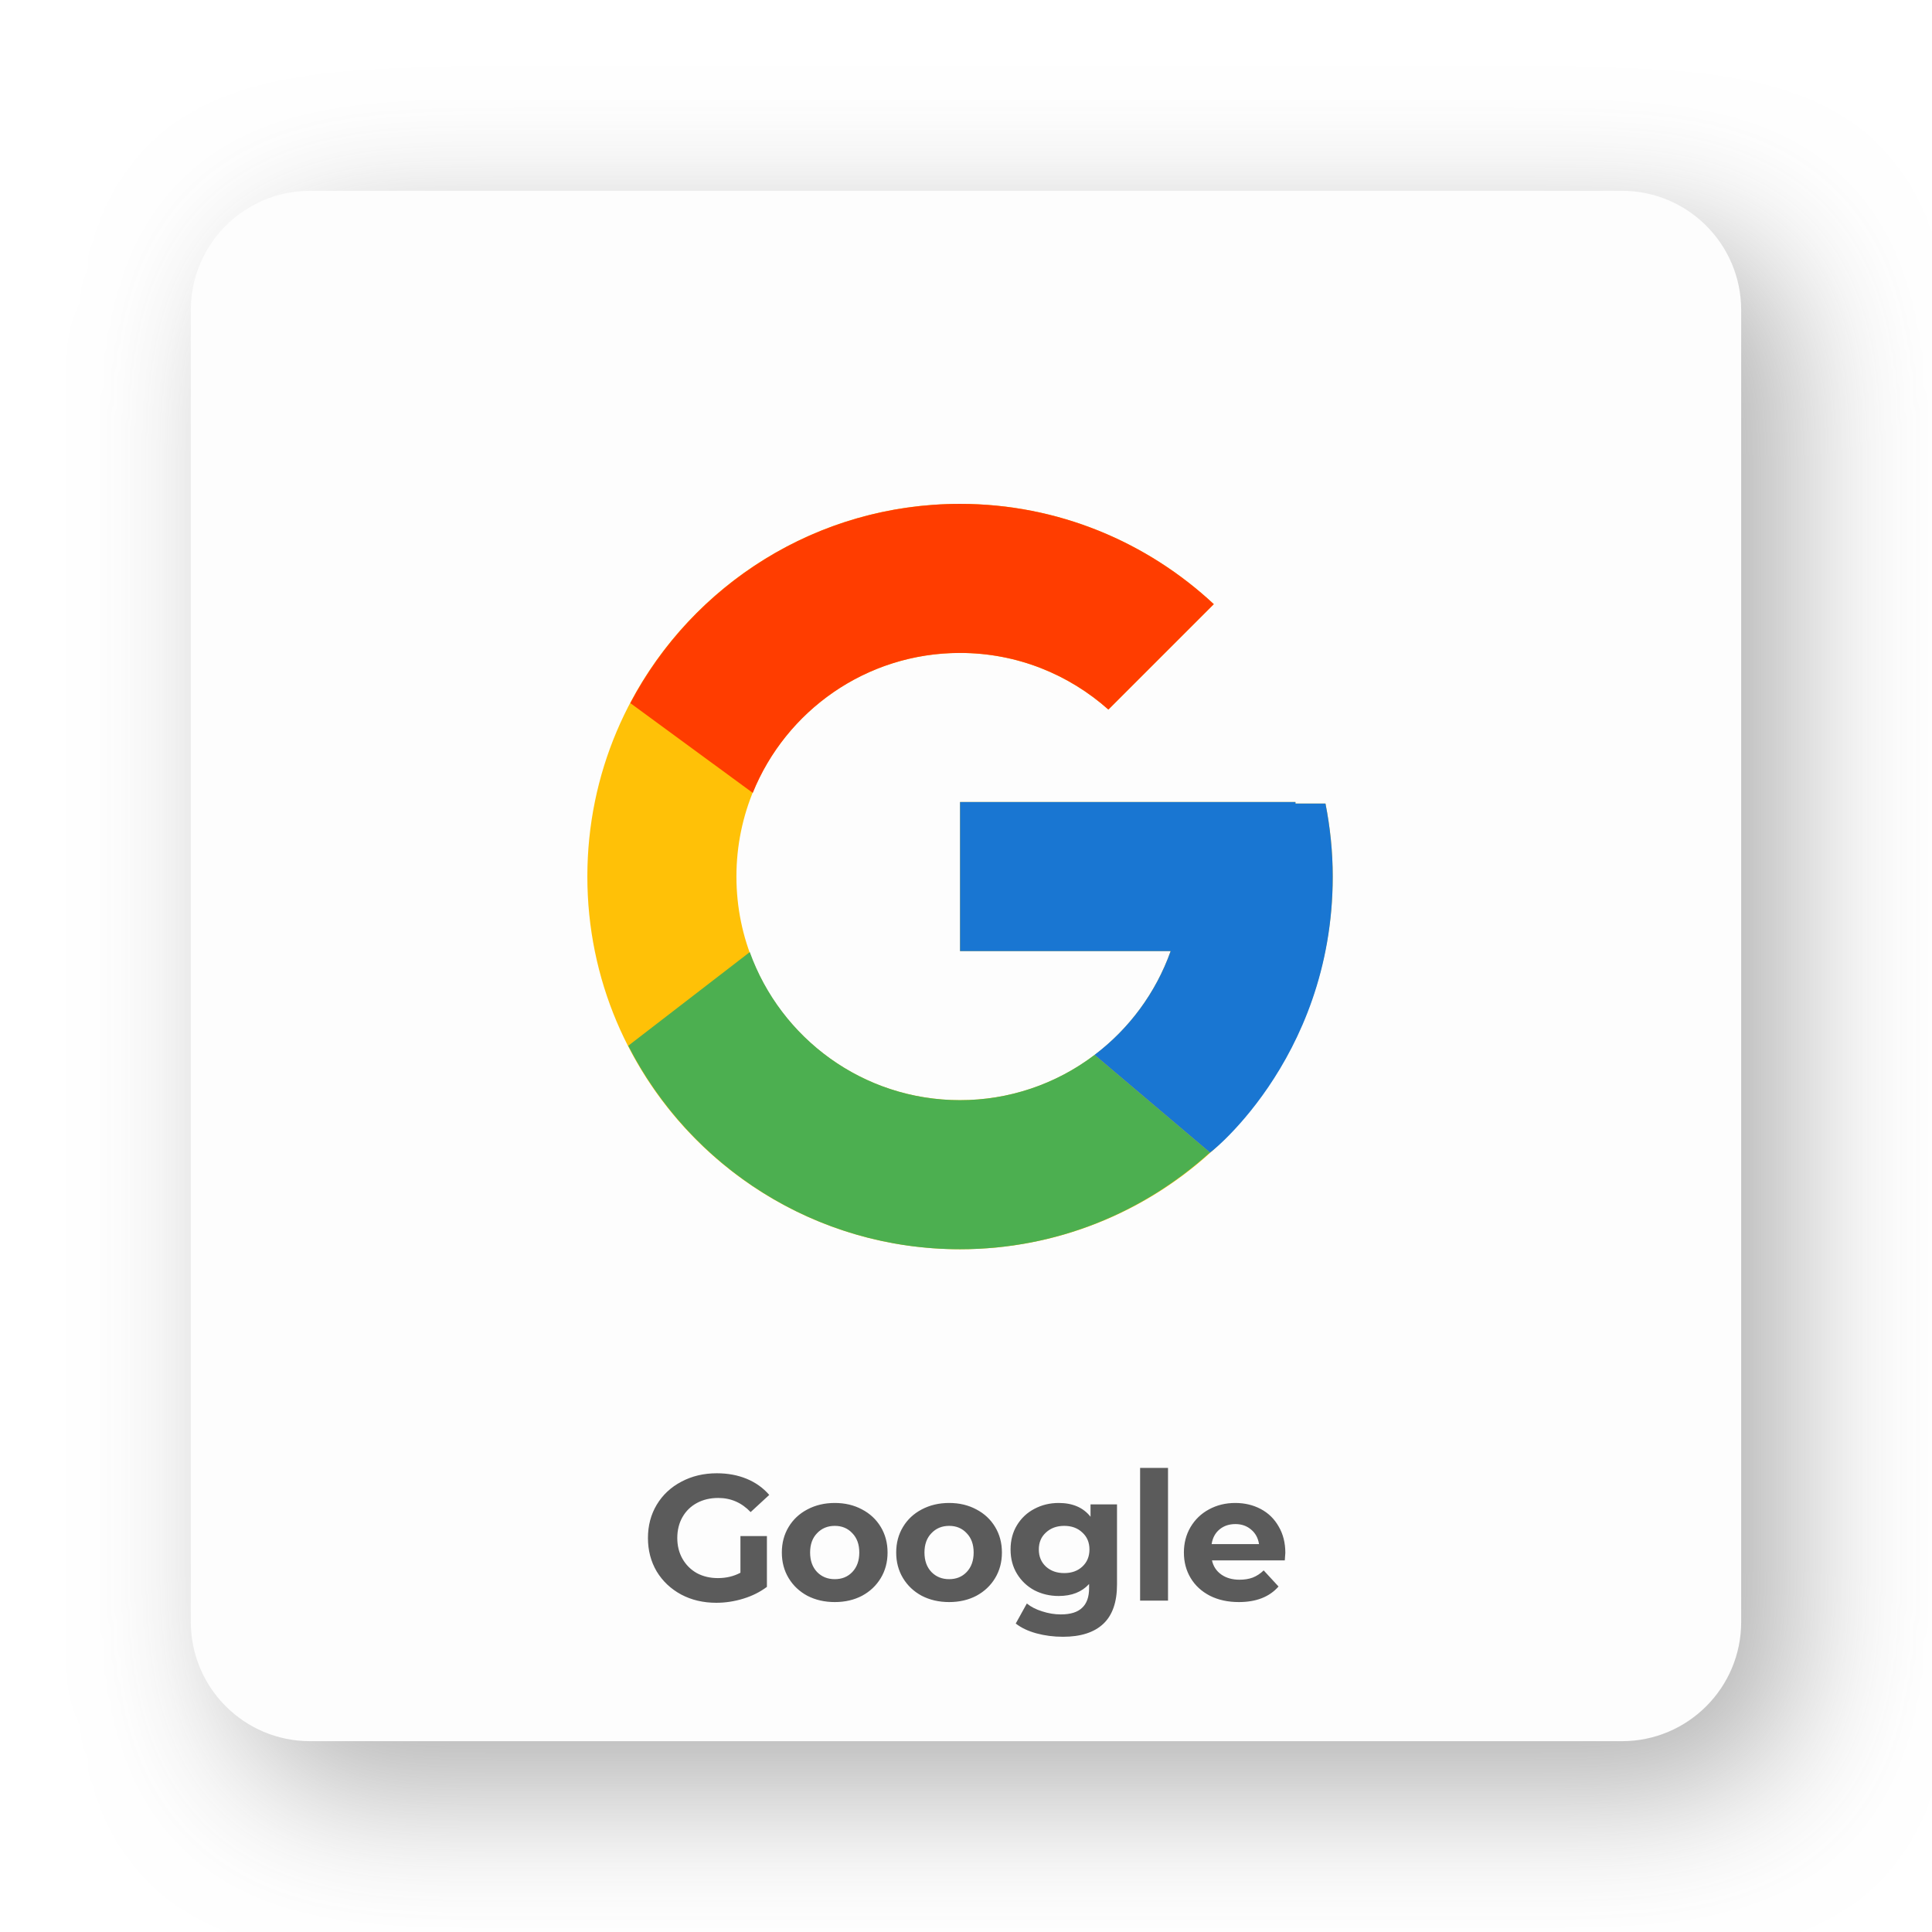
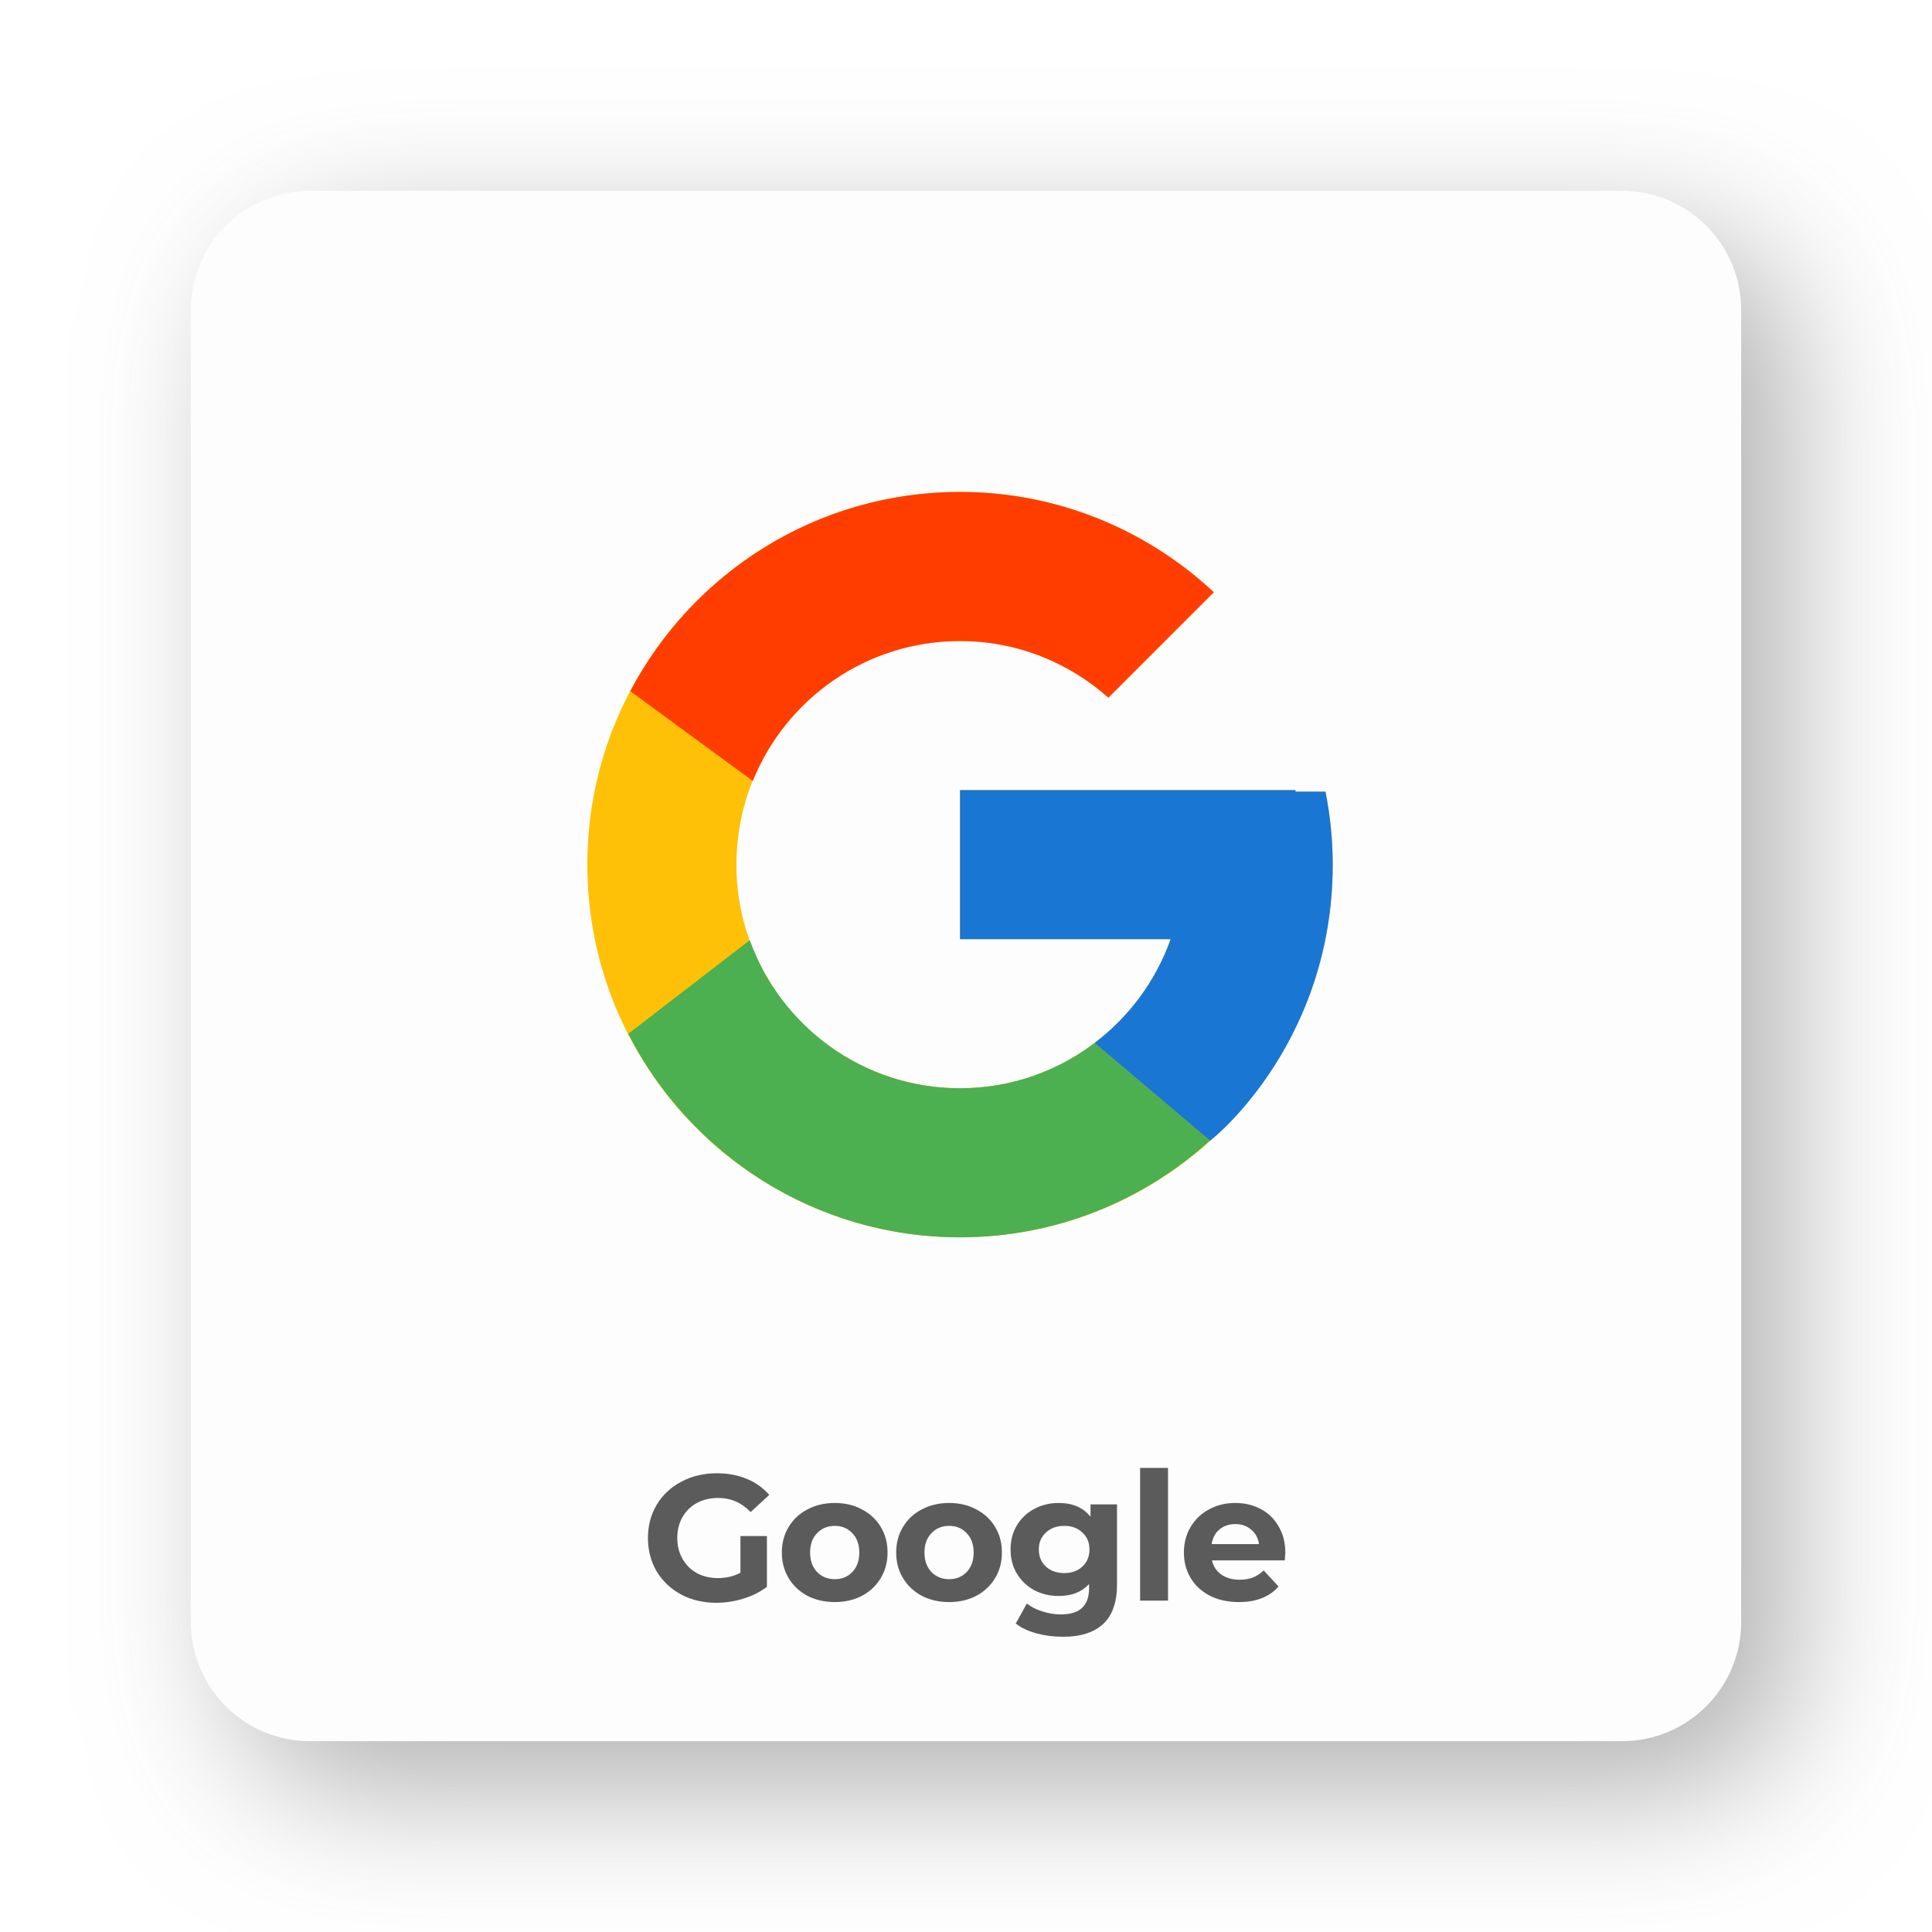
<svg xmlns="http://www.w3.org/2000/svg" width="162" height="162" viewBox="0 0 162 162" fill="none">
  <g filter="url(#filter0_dd)">
    <rect x="16" y="16" width="130" height="130" rx="10" fill="#FDFDFD" />
  </g>
  <path d="M62.086 128.8H64.306V133.06C63.736 133.49 63.076 133.82 62.326 134.05C61.576 134.28 60.821 134.395 60.061 134.395C58.971 134.395 57.991 134.165 57.121 133.705C56.251 133.235 55.566 132.59 55.066 131.77C54.576 130.94 54.331 130.005 54.331 128.965C54.331 127.925 54.576 126.995 55.066 126.175C55.566 125.345 56.256 124.7 57.136 124.24C58.016 123.77 59.006 123.535 60.106 123.535C61.026 123.535 61.861 123.69 62.611 124C63.361 124.31 63.991 124.76 64.501 125.35L62.941 126.79C62.191 126 61.286 125.605 60.226 125.605C59.556 125.605 58.961 125.745 58.441 126.025C57.921 126.305 57.516 126.7 57.226 127.21C56.936 127.72 56.791 128.305 56.791 128.965C56.791 129.615 56.936 130.195 57.226 130.705C57.516 131.215 57.916 131.615 58.426 131.905C58.946 132.185 59.536 132.325 60.196 132.325C60.896 132.325 61.526 132.175 62.086 131.875V128.8ZM69.998 134.335C69.148 134.335 68.383 134.16 67.703 133.81C67.033 133.45 66.508 132.955 66.128 132.325C65.748 131.695 65.558 130.98 65.558 130.18C65.558 129.38 65.748 128.665 66.128 128.035C66.508 127.405 67.033 126.915 67.703 126.565C68.383 126.205 69.148 126.025 69.998 126.025C70.848 126.025 71.608 126.205 72.278 126.565C72.948 126.915 73.473 127.405 73.853 128.035C74.233 128.665 74.423 129.38 74.423 130.18C74.423 130.98 74.233 131.695 73.853 132.325C73.473 132.955 72.948 133.45 72.278 133.81C71.608 134.16 70.848 134.335 69.998 134.335ZM69.998 132.415C70.598 132.415 71.088 132.215 71.468 131.815C71.858 131.405 72.053 130.86 72.053 130.18C72.053 129.5 71.858 128.96 71.468 128.56C71.088 128.15 70.598 127.945 69.998 127.945C69.398 127.945 68.903 128.15 68.513 128.56C68.123 128.96 67.928 129.5 67.928 130.18C67.928 130.86 68.123 131.405 68.513 131.815C68.903 132.215 69.398 132.415 69.998 132.415ZM79.587 134.335C78.737 134.335 77.972 134.16 77.292 133.81C76.622 133.45 76.097 132.955 75.717 132.325C75.337 131.695 75.147 130.98 75.147 130.18C75.147 129.38 75.337 128.665 75.717 128.035C76.097 127.405 76.622 126.915 77.292 126.565C77.972 126.205 78.737 126.025 79.587 126.025C80.437 126.025 81.197 126.205 81.867 126.565C82.537 126.915 83.062 127.405 83.442 128.035C83.822 128.665 84.012 129.38 84.012 130.18C84.012 130.98 83.822 131.695 83.442 132.325C83.062 132.955 82.537 133.45 81.867 133.81C81.197 134.16 80.437 134.335 79.587 134.335ZM79.587 132.415C80.187 132.415 80.677 132.215 81.057 131.815C81.447 131.405 81.642 130.86 81.642 130.18C81.642 129.5 81.447 128.96 81.057 128.56C80.677 128.15 80.187 127.945 79.587 127.945C78.987 127.945 78.492 128.15 78.102 128.56C77.712 128.96 77.517 129.5 77.517 130.18C77.517 130.86 77.712 131.405 78.102 131.815C78.492 132.215 78.987 132.415 79.587 132.415ZM93.662 126.145V132.865C93.662 134.345 93.276 135.445 92.507 136.165C91.737 136.885 90.612 137.245 89.132 137.245C88.352 137.245 87.612 137.15 86.912 136.96C86.212 136.77 85.632 136.495 85.171 136.135L86.102 134.455C86.442 134.735 86.871 134.955 87.391 135.115C87.912 135.285 88.431 135.37 88.951 135.37C89.761 135.37 90.356 135.185 90.737 134.815C91.126 134.455 91.322 133.905 91.322 133.165V132.82C90.712 133.49 89.862 133.825 88.772 133.825C88.031 133.825 87.352 133.665 86.731 133.345C86.121 133.015 85.636 132.555 85.276 131.965C84.916 131.375 84.737 130.695 84.737 129.925C84.737 129.155 84.916 128.475 85.276 127.885C85.636 127.295 86.121 126.84 86.731 126.52C87.352 126.19 88.031 126.025 88.772 126.025C89.942 126.025 90.832 126.41 91.442 127.18V126.145H93.662ZM89.237 131.905C89.856 131.905 90.362 131.725 90.751 131.365C91.151 130.995 91.352 130.515 91.352 129.925C91.352 129.335 91.151 128.86 90.751 128.5C90.362 128.13 89.856 127.945 89.237 127.945C88.617 127.945 88.106 128.13 87.707 128.5C87.306 128.86 87.106 129.335 87.106 129.925C87.106 130.515 87.306 130.995 87.707 131.365C88.106 131.725 88.617 131.905 89.237 131.905ZM95.599 123.085H97.939V134.215H95.599V123.085ZM107.776 130.21C107.776 130.24 107.761 130.45 107.731 130.84H101.626C101.736 131.34 101.996 131.735 102.406 132.025C102.816 132.315 103.326 132.46 103.936 132.46C104.356 132.46 104.726 132.4 105.046 132.28C105.376 132.15 105.681 131.95 105.961 131.68L107.206 133.03C106.446 133.9 105.336 134.335 103.876 134.335C102.966 134.335 102.161 134.16 101.461 133.81C100.761 133.45 100.221 132.955 99.841 132.325C99.461 131.695 99.271 130.98 99.271 130.18C99.271 129.39 99.456 128.68 99.826 128.05C100.206 127.41 100.721 126.915 101.371 126.565C102.031 126.205 102.766 126.025 103.576 126.025C104.366 126.025 105.081 126.195 105.721 126.535C106.361 126.875 106.861 127.365 107.221 128.005C107.591 128.635 107.776 129.37 107.776 130.21ZM103.591 127.795C103.061 127.795 102.616 127.945 102.256 128.245C101.896 128.545 101.676 128.955 101.596 129.475H105.571C105.491 128.965 105.271 128.56 104.911 128.26C104.551 127.95 104.111 127.795 103.591 127.795Z" fill="#5B5B5B" />
-   <path d="M111.142 67.38H108.625V67.25H80.5V79.75H98.161C95.584 87.027 88.661 92.25 80.5 92.25C70.145 92.25 61.75 83.855 61.75 73.5C61.75 63.145 70.145 54.75 80.5 54.75C85.28 54.75 89.628 56.553 92.939 59.498L101.778 50.659C96.197 45.458 88.731 42.25 80.5 42.25C63.242 42.25 49.25 56.242 49.25 73.5C49.25 90.758 63.242 104.75 80.5 104.75C97.758 104.75 111.75 90.758 111.75 73.5C111.75 71.405 111.534 69.359 111.142 67.38Z" fill="#FFC107" />
-   <path d="M52.853 58.955L63.12 66.484C65.898 59.606 72.626 54.75 80.5 54.75C85.28 54.75 89.628 56.553 92.939 59.498L101.778 50.659C96.197 45.458 88.731 42.25 80.5 42.25C68.497 42.25 58.087 49.027 52.853 58.955Z" fill="#FF3D00" />
-   <path d="M80.5 104.75C88.572 104.75 95.906 101.661 101.452 96.638L91.78 88.453C88.537 90.919 84.574 92.253 80.5 92.25C72.372 92.25 65.47 87.067 62.87 79.834L52.68 87.686C57.852 97.806 68.355 104.75 80.5 104.75Z" fill="#4CAF50" />
-   <path d="M111.142 67.38H108.625V67.25H80.5V79.75H98.161C96.928 83.213 94.708 86.239 91.775 88.455L91.78 88.452L101.452 96.636C100.767 97.258 111.75 89.125 111.75 73.5C111.75 71.405 111.534 69.359 111.142 67.38Z" fill="#1976D2" />
+   <path d="M111.142 66.38H108.625V66.25H80.5V78.75H98.161C95.584 86.027 88.661 91.25 80.5 91.25C70.145 91.25 61.75 82.855 61.75 72.5C61.75 62.145 70.145 53.75 80.5 53.75C85.28 53.75 89.628 55.553 92.939 58.498L101.778 49.659C96.197 44.458 88.731 41.25 80.5 41.25C63.242 41.25 49.25 55.242 49.25 72.5C49.25 89.758 63.242 103.75 80.5 103.75C97.758 103.75 111.75 89.758 111.75 72.5C111.75 70.405 111.534 68.359 111.142 66.38Z" fill="#FFC107" />
+   <path d="M52.853 57.955L63.12 65.484C65.898 58.606 72.626 53.75 80.5 53.75C85.28 53.75 89.628 55.553 92.939 58.498L101.778 49.659C96.197 44.458 88.731 41.25 80.5 41.25C68.497 41.25 58.087 48.027 52.853 57.955Z" fill="#FF3D00" />
+   <path d="M80.5 103.75C88.572 103.75 95.906 100.661 101.452 95.638L91.78 87.453C88.537 89.919 84.574 91.253 80.5 91.25C72.372 91.25 65.47 86.067 62.87 78.834L52.68 86.686C57.852 96.806 68.355 103.75 80.5 103.75Z" fill="#4CAF50" />
+   <path d="M111.142 66.38H108.625V66.25H80.5V78.75H98.161C96.928 82.213 94.708 85.239 91.775 87.455L91.78 87.452L101.452 95.636C100.767 96.258 111.75 88.125 111.75 72.5C111.75 70.405 111.534 68.359 111.142 66.38Z" fill="#1976D2" />
  <defs>
    <filter id="filter0_dd" x="0" y="0" width="162" height="162" filterUnits="userSpaceOnUse" color-interpolation-filters="sRGB">
      <feFlood flood-opacity="0" result="BackgroundImageFix" />
      <feColorMatrix in="SourceAlpha" type="matrix" values="0 0 0 0 0 0 0 0 0 0 0 0 0 0 0 0 0 0 127 0" />
      <feOffset dx="-4" dy="-4" />
      <feGaussianBlur stdDeviation="6" />
      <feColorMatrix type="matrix" values="0 0 0 0 1 0 0 0 0 1 0 0 0 0 1 0 0 0 0.5 0" />
      <feBlend mode="normal" in2="BackgroundImageFix" result="effect1_dropShadow" />
      <feColorMatrix in="SourceAlpha" type="matrix" values="0 0 0 0 0 0 0 0 0 0 0 0 0 0 0 0 0 0 127 0" />
      <feOffset dx="4" dy="4" />
      <feGaussianBlur stdDeviation="6" />
      <feColorMatrix type="matrix" values="0 0 0 0 0.383 0 0 0 0 0.383 0 0 0 0 0.383 0 0 0 0.5 0" />
      <feBlend mode="normal" in2="effect1_dropShadow" result="effect2_dropShadow" />
      <feBlend mode="normal" in="SourceGraphic" in2="effect2_dropShadow" result="shape" />
    </filter>
  </defs>
</svg>
